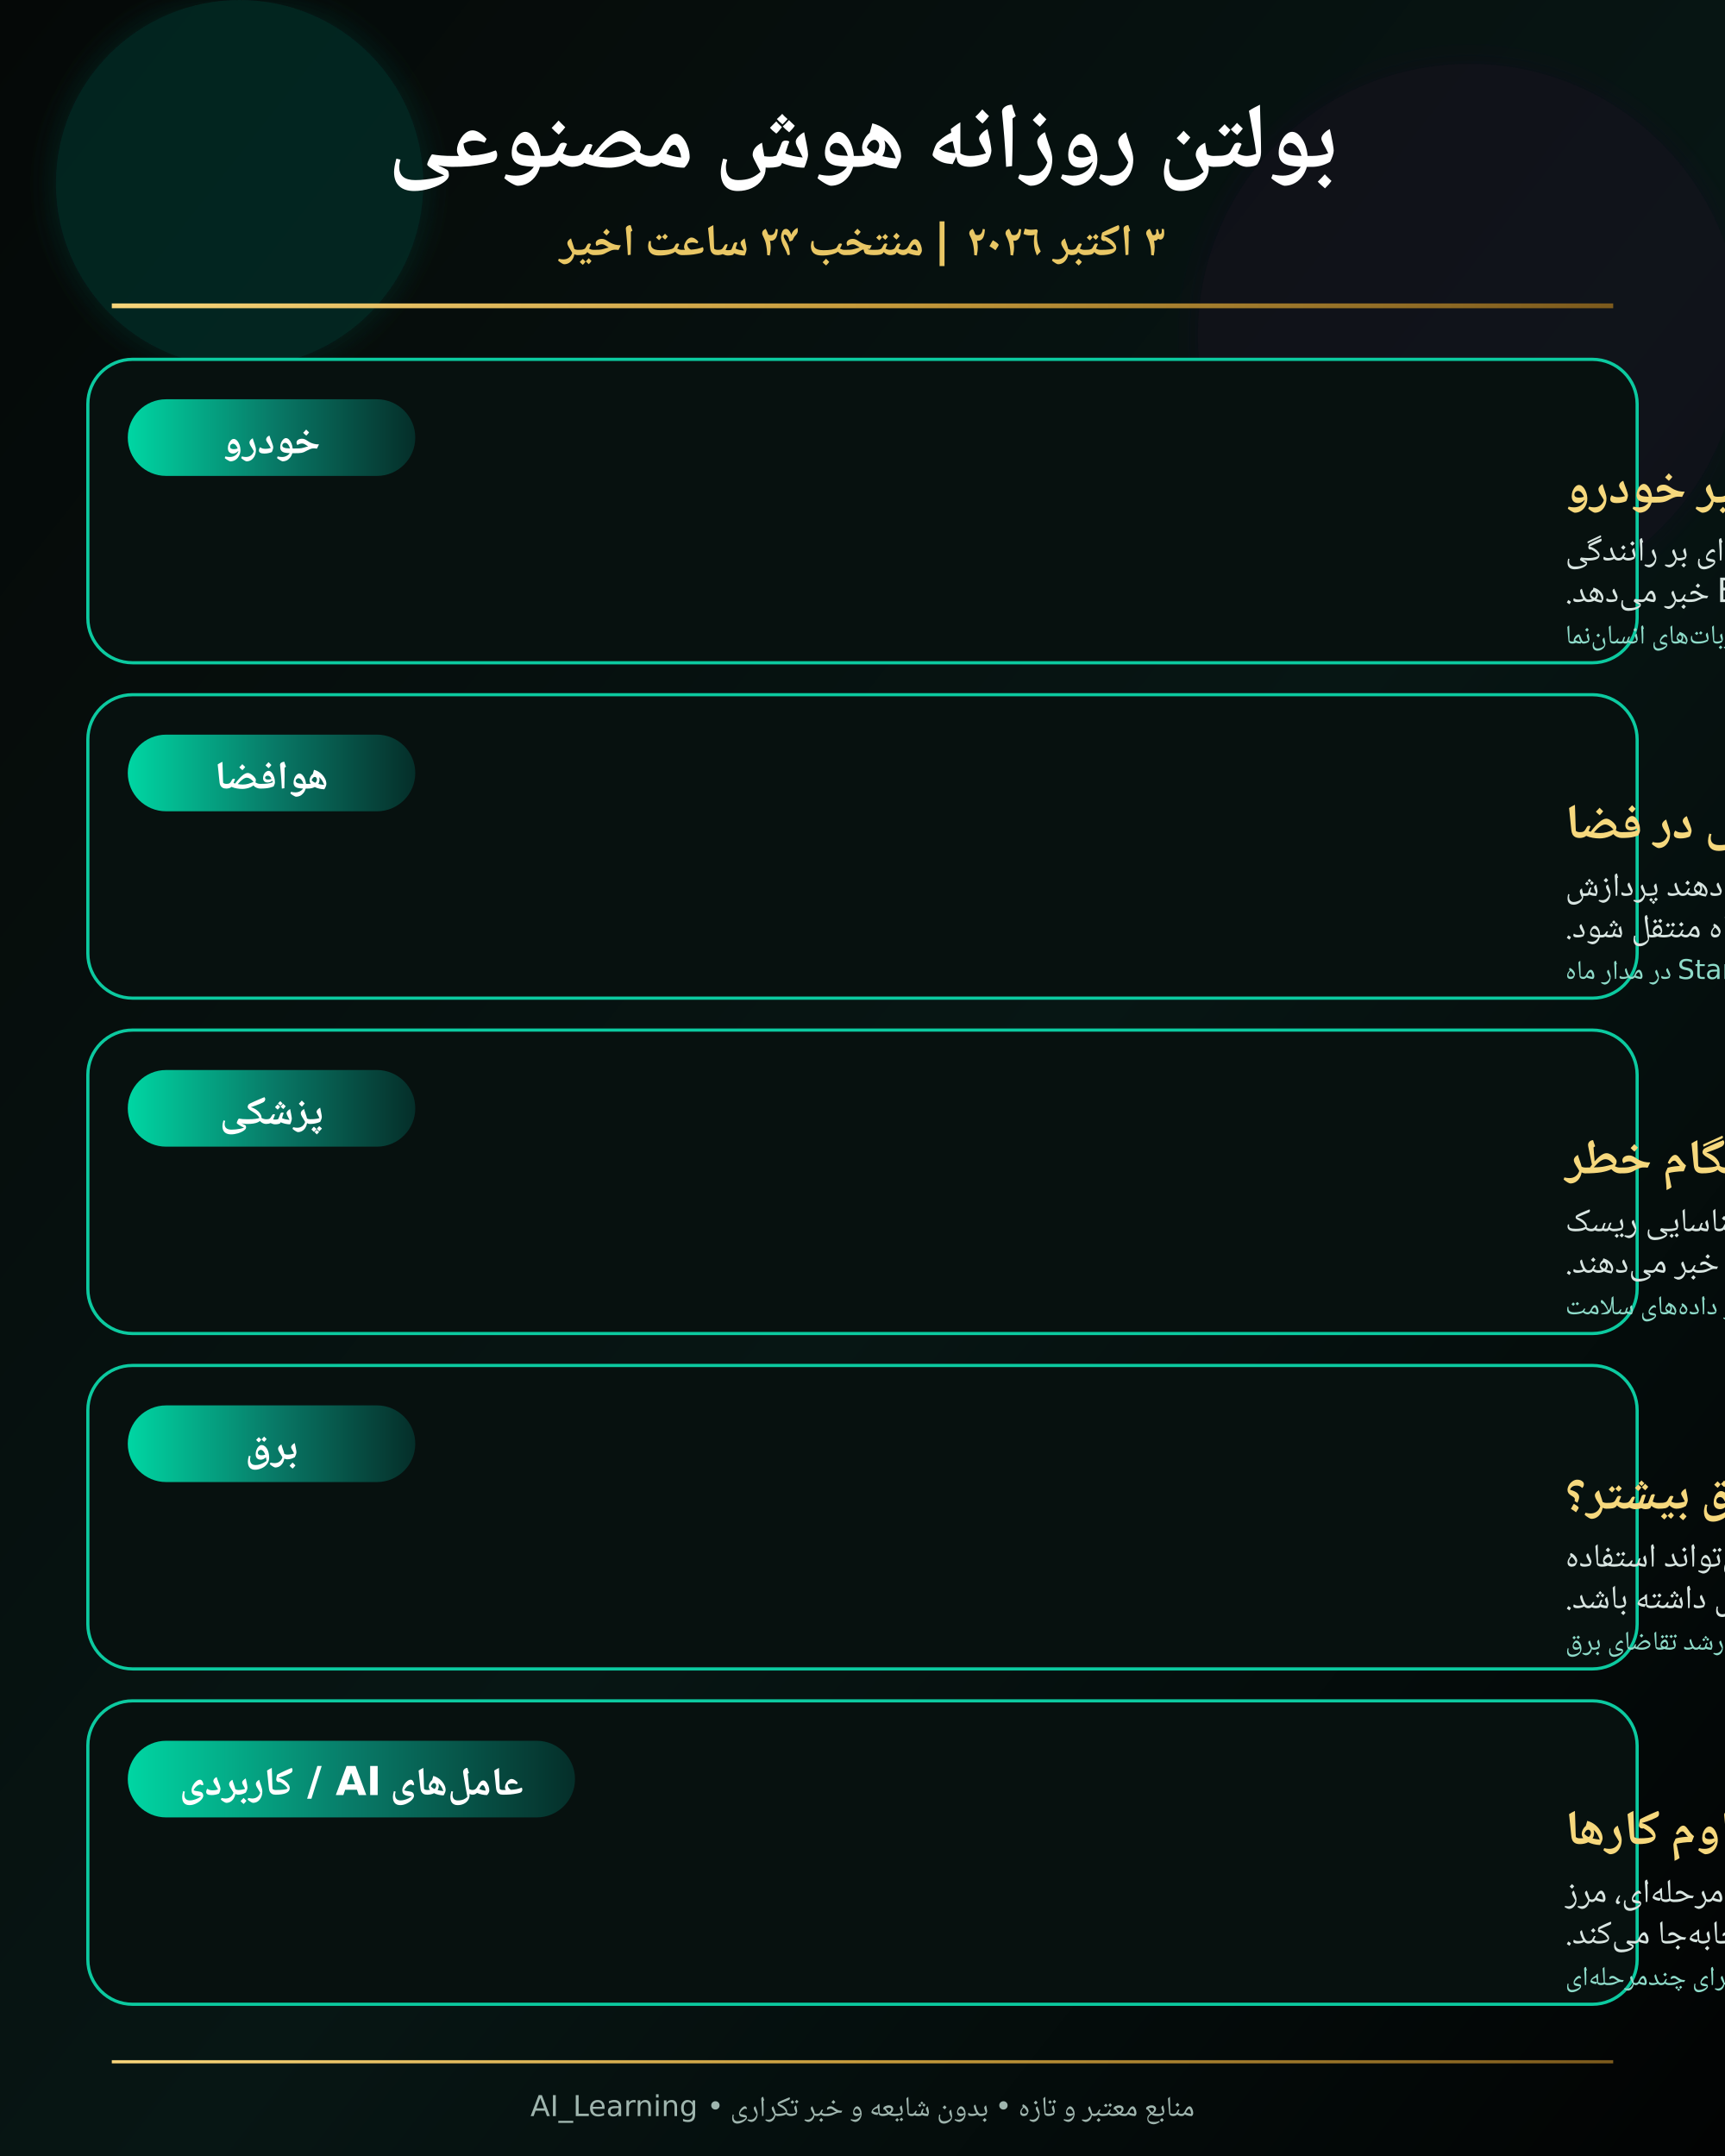
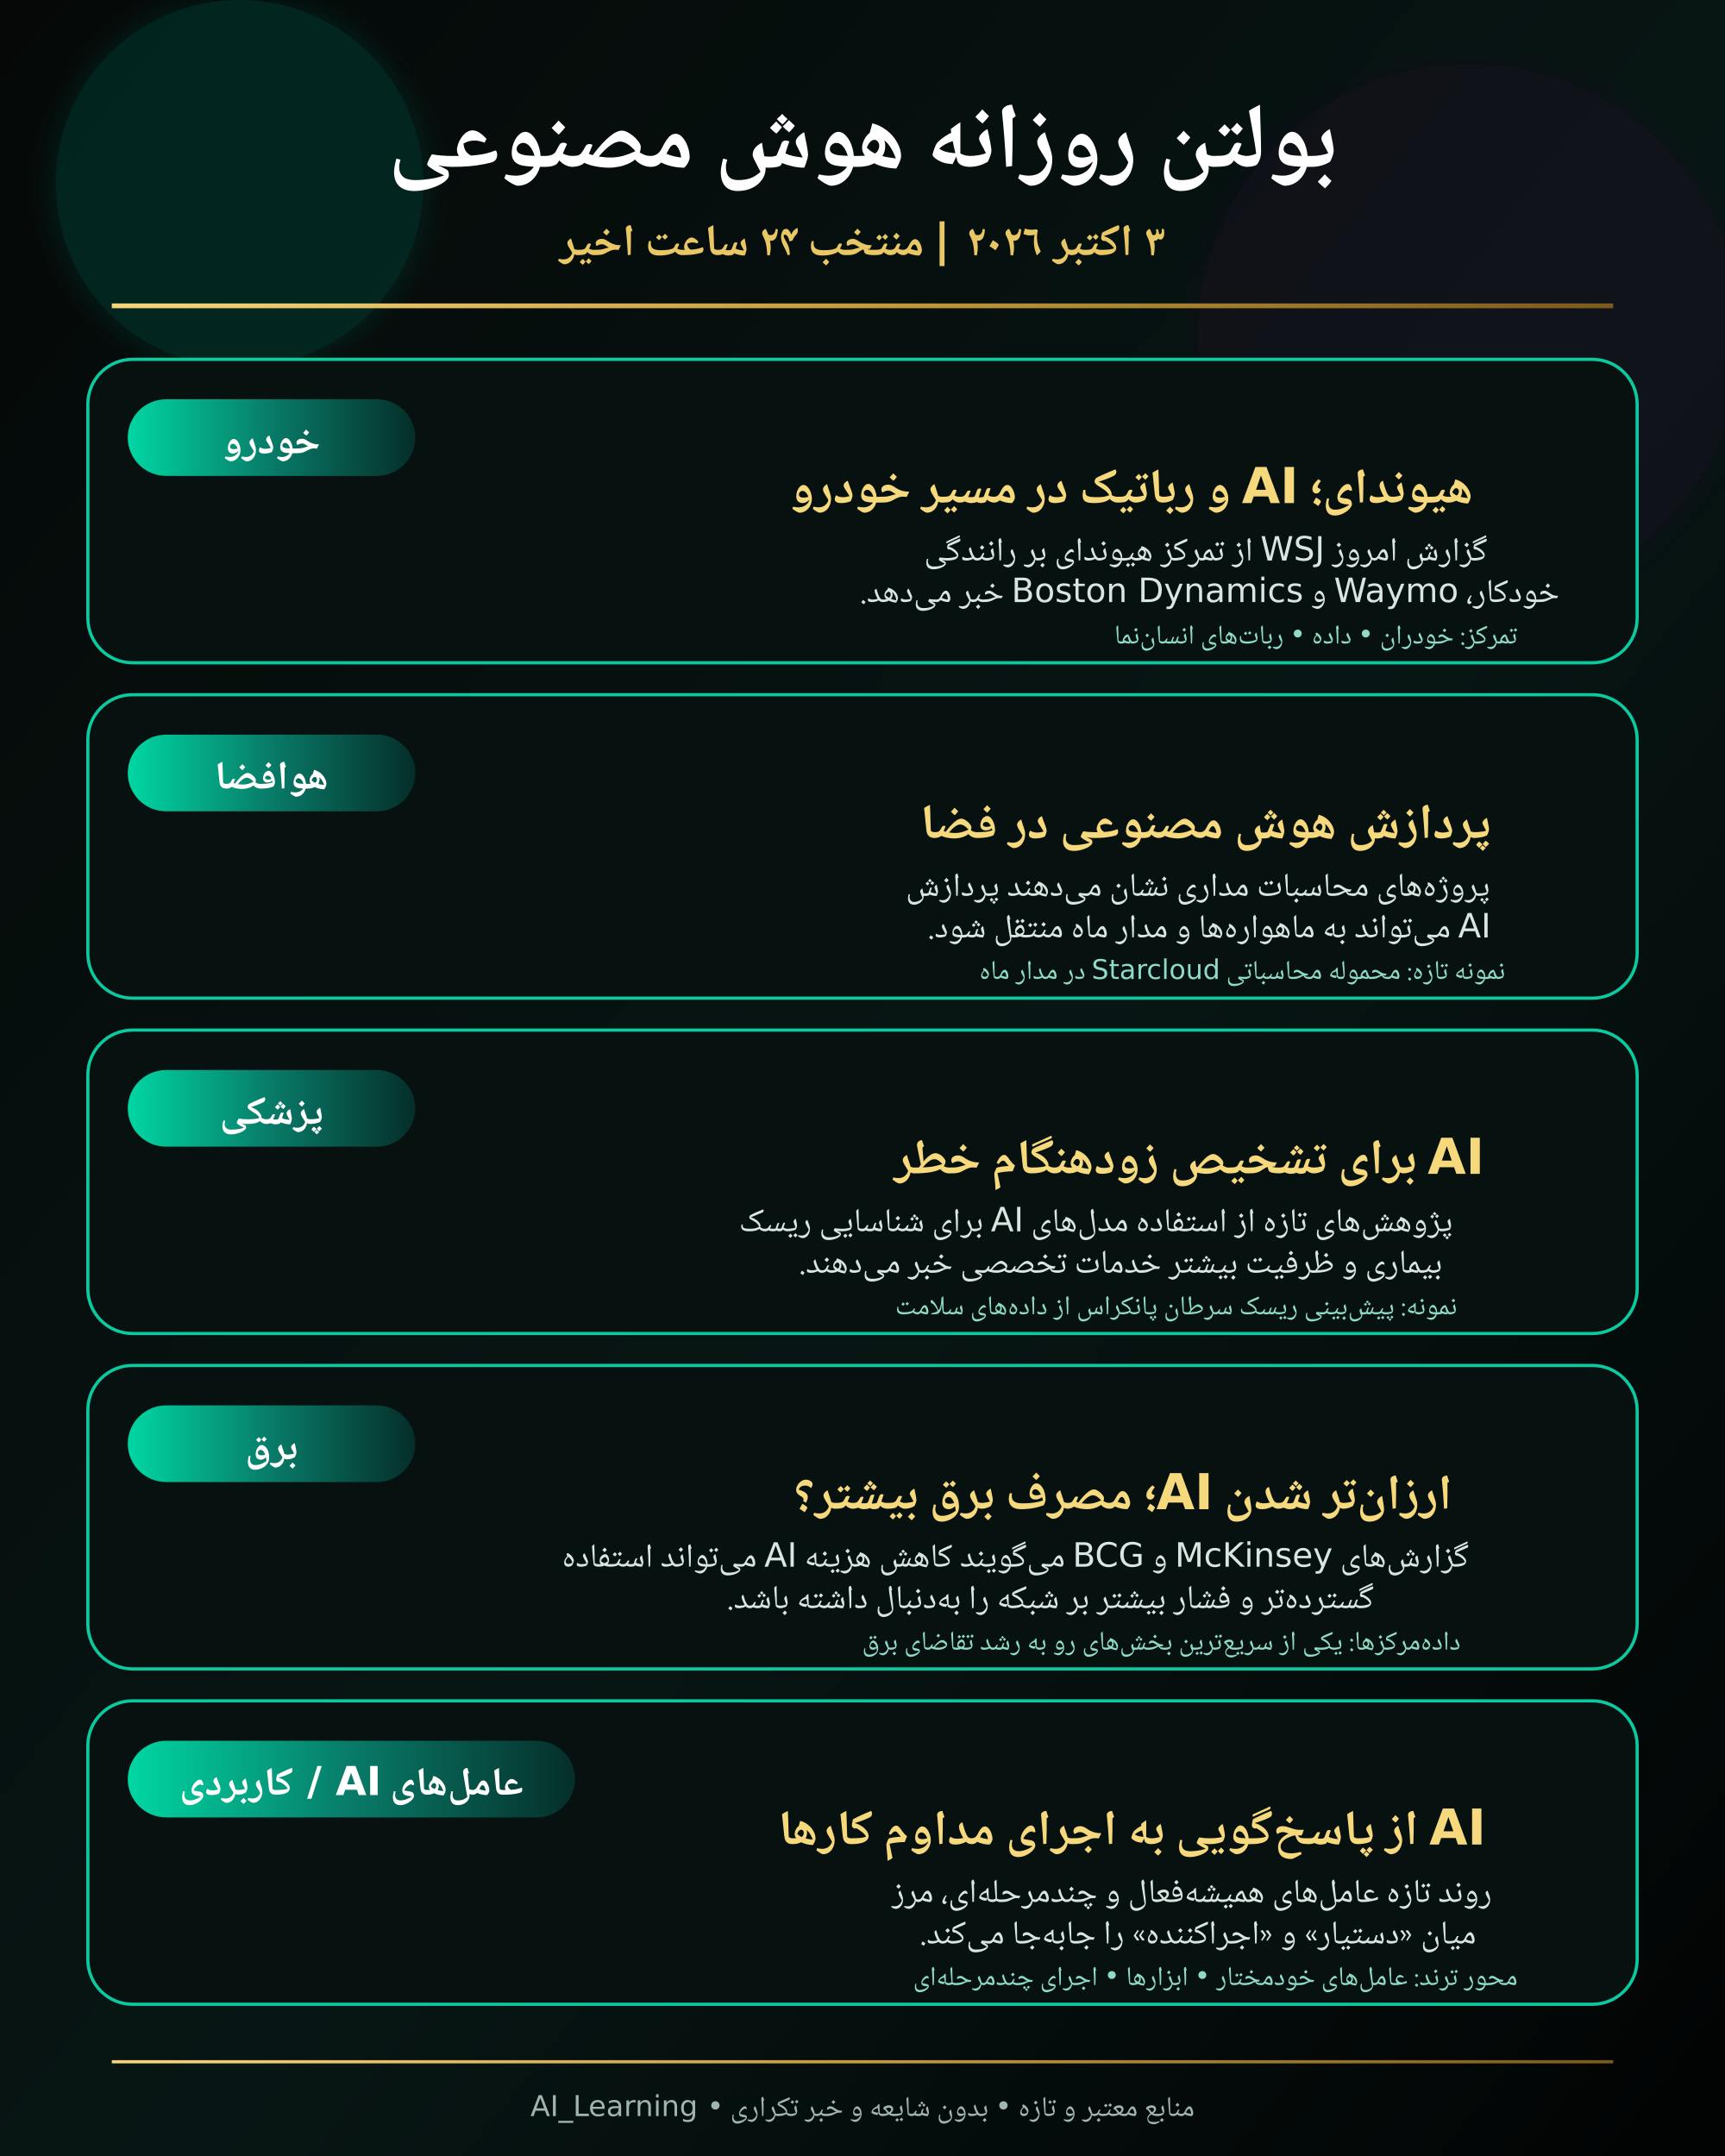
<svg xmlns="http://www.w3.org/2000/svg" width="1080" height="1350" viewBox="0 0 1080 1350">
  <defs>
    <linearGradient id="bg" x1="0" y1="0" x2="1" y2="1">
      <stop offset="0" stop-color="#050807" />
      <stop offset=".55" stop-color="#071614" />
      <stop offset="1" stop-color="#020303" />
    </linearGradient>
    <linearGradient id="green" x1="0" y1="0" x2="1" y2="0">
      <stop stop-color="#00d6a3" />
      <stop offset=".5" stop-color="#087b68" />
      <stop offset="1" stop-color="#052e29" />
    </linearGradient>
    <linearGradient id="gold" x1="0" y1="0" x2="1" y2="0">
      <stop stop-color="#f7d47a" />
      <stop offset=".5" stop-color="#c69b3c" />
      <stop offset="1" stop-color="#7c5a1d" />
    </linearGradient>
    <filter id="glow">
      <feGaussianBlur stdDeviation="10" result="b" />
      <feMerge>
        <feMergeNode in="b" />
        <feMergeNode in="SourceGraphic" />
      </feMerge>
    </filter>
  </defs>
  <rect width="1080" height="1350" fill="url(#bg)" />
  <circle cx="150" cy="115" r="115" fill="#063a32" opacity=".55" filter="url(#glow)" />
  <circle cx="920" cy="210" r="170" fill="#260f2c" opacity=".28" filter="url(#glow)" />
  <text x="540" y="105" text-anchor="middle" fill="#fff" font-family="Vazirmatn, 'Noto Naskh Arabic', 'Noto Sans Arabic', Tahoma, DejaVu Sans, sans-serif" font-size="58" font-weight="700" direction="rtl">بولتن روزانه هوش مصنوعی</text>
  <text x="540" y="160" text-anchor="middle" fill="#e9c765" font-family="Vazirmatn, 'Noto Naskh Arabic', 'Noto Sans Arabic', Tahoma, DejaVu Sans, sans-serif" font-size="28" font-weight="700" direction="rtl">۳ اکتبر ۲۰۲۶  |  منتخب ۲۴ ساعت اخیر</text>
  <rect x="70" y="190" width="940" height="3" fill="url(#gold)" />
  <g font-family="Vazirmatn, 'Noto Naskh Arabic', 'Noto Sans Arabic', Tahoma, DejaVu Sans, sans-serif" direction="rtl">
    <rect x="55" y="225" width="970" height="190" rx="28" fill="#07110f" stroke="#0ccaa0" stroke-width="2" />
    <rect x="80" y="250" width="180" height="48" rx="24" fill="url(#green)" />
    <text x="170" y="284" text-anchor="middle" fill="#fff" font-size="25" font-weight="700">خودرو</text>
-     <text x="980.0" y="315" text-anchor="end" fill="#f6d87d" font-size="31" font-weight="700">هیوندای؛ AI و رباتیک در مسیر خودرو</text>
-     <text x="980.0" y="351" text-anchor="end" fill="#d8e5e1" font-size="21">گزارش امروز WSJ از تمرکز هیوندای بر رانندگی</text>
-     <text x="980.0" y="377" text-anchor="end" fill="#d8e5e1" font-size="21">خودکار، Waymo و Boston Dynamics خبر می‌دهد.</text>
-     <text x="980.0" y="403" text-anchor="end" fill="#8edbc9" font-size="17">تمرکز: خودران • داده • ربات‌های انسان‌نما</text>
+     <text x="708.4" y="315" text-anchor="middle" fill="#f6d87d" font-size="31" font-weight="700">هیوندای؛ AI و رباتیک در مسیر خودرو</text>
+     <text x="754.9" y="351" text-anchor="middle" fill="#d8e5e1" font-size="21">گزارش امروز WSJ از تمرکز هیوندای بر رانندگی</text>
+     <text x="757.3" y="377" text-anchor="middle" fill="#d8e5e1" font-size="21">خودکار، Waymo و Boston Dynamics خبر می‌دهد.</text>
+     <text x="823.8" y="403" text-anchor="middle" fill="#8edbc9" font-size="17">تمرکز: خودران • داده • ربات‌های انسان‌نما</text>
    <rect x="55" y="435" width="970" height="190" rx="28" fill="#07110f" stroke="#0ccaa0" stroke-width="2" />
    <rect x="80" y="460" width="180" height="48" rx="24" fill="url(#green)" />
    <text x="170" y="494" text-anchor="middle" fill="#fff" font-size="25" font-weight="700">هوافضا</text>
-     <text x="980.0" y="525" text-anchor="end" fill="#f6d87d" font-size="31" font-weight="700">پردازش هوش مصنوعی در فضا</text>
-     <text x="980.0" y="561" text-anchor="end" fill="#d8e5e1" font-size="21">پروژه‌های محاسبات مداری نشان می‌دهند پردازش</text>
-     <text x="980.0" y="587" text-anchor="end" fill="#d8e5e1" font-size="21">AI می‌تواند به ماهواره‌ها و مدار ماه منتقل شود.</text>
-     <text x="980.0" y="613" text-anchor="end" fill="#8edbc9" font-size="17">نمونه تازه: محموله محاسباتی Starcloud در مدار ماه</text>
+     <text x="754.8" y="525" text-anchor="middle" fill="#f6d87d" font-size="31" font-weight="700">پردازش هوش مصنوعی در فضا</text>
+     <text x="750.0" y="561" text-anchor="middle" fill="#d8e5e1" font-size="21">پروژه‌های محاسبات مداری نشان می‌دهند پردازش</text>
+     <text x="757.1" y="587" text-anchor="middle" fill="#d8e5e1" font-size="21">AI می‌تواند به ماهواره‌ها و مدار ماه منتقل شود.</text>
+     <text x="777.8" y="613" text-anchor="middle" fill="#8edbc9" font-size="17">نمونه تازه: محموله محاسباتی Starcloud در مدار ماه</text>
    <rect x="55" y="645" width="970" height="190" rx="28" fill="#07110f" stroke="#0ccaa0" stroke-width="2" />
    <rect x="80" y="670" width="180" height="48" rx="24" fill="url(#green)" />
    <text x="170" y="704" text-anchor="middle" fill="#fff" font-size="25" font-weight="700">پزشکی</text>
-     <text x="980.0" y="735" text-anchor="end" fill="#f6d87d" font-size="31" font-weight="700">AI برای تشخیص زودهنگام خطر</text>
-     <text x="980.0" y="771" text-anchor="end" fill="#d8e5e1" font-size="21">پژوهش‌های تازه از استفاده مدل‌های AI برای شناسایی ریسک</text>
-     <text x="980.0" y="797" text-anchor="end" fill="#d8e5e1" font-size="21">بیماری و ظرفیت بیشتر خدمات تخصصی خبر می‌دهند.</text>
-     <text x="980.0" y="823" text-anchor="end" fill="#8edbc9" font-size="17">نمونه: پیش‌بینی ریسک سرطان پانکراس از داده‌های سلامت</text>
+     <text x="744.6" y="735" text-anchor="middle" fill="#f6d87d" font-size="31" font-weight="700">AI برای تشخیص زودهنگام خطر</text>
+     <text x="686.1" y="771" text-anchor="middle" fill="#d8e5e1" font-size="21">پژوهش‌های تازه از استفاده مدل‌های AI برای شناسایی ریسک</text>
+     <text x="701.6" y="797" text-anchor="middle" fill="#d8e5e1" font-size="21">بیماری و ظرفیت بیشتر خدمات تخصصی خبر می‌دهند.</text>
+     <text x="736.4" y="823" text-anchor="middle" fill="#8edbc9" font-size="17">نمونه: پیش‌بینی ریسک سرطان پانکراس از داده‌های سلامت</text>
    <rect x="55" y="855" width="970" height="190" rx="28" fill="#07110f" stroke="#0ccaa0" stroke-width="2" />
    <rect x="80" y="880" width="180" height="48" rx="24" fill="url(#green)" />
    <text x="170" y="914" text-anchor="middle" fill="#fff" font-size="25" font-weight="700">برق</text>
-     <text x="980.0" y="945" text-anchor="end" fill="#f6d87d" font-size="31" font-weight="700">ارزان‌تر شدن AI؛ مصرف برق بیشتر؟</text>
-     <text x="980.0" y="981" text-anchor="end" fill="#d8e5e1" font-size="21">گزارش‌های McKinsey و BCG می‌گویند کاهش هزینه AI می‌تواند استفاده</text>
-     <text x="980.0" y="1007" text-anchor="end" fill="#d8e5e1" font-size="21">گسترده‌تر و فشار بیشتر بر شبکه را به‌دنبال داشته باشد.</text>
-     <text x="980.0" y="1033" text-anchor="end" fill="#8edbc9" font-size="17">داده‌مرکزها: یکی از سریع‌ترین بخش‌های رو به رشد تقاضای برق</text>
+     <text x="703.1" y="945" text-anchor="middle" fill="#f6d87d" font-size="31" font-weight="700">ارزان‌تر شدن AI؛ مصرف برق بیشتر؟</text>
+     <text x="635.7" y="981" text-anchor="middle" fill="#d8e5e1" font-size="21">گزارش‌های McKinsey و BCG می‌گویند کاهش هزینه AI می‌تواند استفاده</text>
+     <text x="657.6" y="1007" text-anchor="middle" fill="#d8e5e1" font-size="21">گسترده‌تر و فشار بیشتر بر شبکه را به‌دنبال داشته باشد.</text>
+     <text x="727.1" y="1033" text-anchor="middle" fill="#8edbc9" font-size="17">داده‌مرکزها: یکی از سریع‌ترین بخش‌های رو به رشد تقاضای برق</text>
    <rect x="55" y="1065" width="970" height="190" rx="28" fill="#07110f" stroke="#0ccaa0" stroke-width="2" />
    <rect x="80" y="1090" width="280" height="48" rx="24" fill="url(#green)" />
    <text x="220" y="1124" text-anchor="middle" fill="#fff" font-size="25" font-weight="700">عامل‌های AI / کاربردی</text>
-     <text x="980.0" y="1155" text-anchor="end" fill="#f6d87d" font-size="31" font-weight="700">AI از پاسخ‌گویی به اجرای مداوم کارها</text>
-     <text x="980.0" y="1191" text-anchor="end" fill="#d8e5e1" font-size="21">روند تازه عامل‌های همیشه‌فعال و چندمرحله‌ای، مرز</text>
-     <text x="980.0" y="1217" text-anchor="end" fill="#d8e5e1" font-size="21">میان «دستیار» و «اجراکننده» را جابه‌جا می‌کند.</text>
-     <text x="980.0" y="1243" text-anchor="end" fill="#8edbc9" font-size="17">محور ترند: عامل‌های خودمختار • ابزارها • اجرای چندمرحله‌ای</text>
+     <text x="708.8" y="1155" text-anchor="middle" fill="#f6d87d" font-size="31" font-weight="700">AI از پاسخ‌گویی به اجرای مداوم کارها</text>
+     <text x="746.2" y="1191" text-anchor="middle" fill="#d8e5e1" font-size="21">روند تازه عامل‌های همیشه‌فعال و چندمرحله‌ای، مرز</text>
+     <text x="750.0" y="1217" text-anchor="middle" fill="#d8e5e1" font-size="21">میان «دستیار» و «اجراکننده» را جابه‌جا می‌کند.</text>
+     <text x="760.9" y="1243" text-anchor="middle" fill="#8edbc9" font-size="17">محور ترند: عامل‌های خودمختار • ابزارها • اجرای چندمرحله‌ای</text>
  </g>
  <rect x="70" y="1290" width="940" height="2" fill="url(#gold)" />
  <text x="540" y="1325" text-anchor="middle" fill="#9fb5ae" font-family="Vazirmatn, 'Noto Naskh Arabic', 'Noto Sans Arabic', Tahoma, DejaVu Sans, sans-serif" font-size="18" direction="rtl">منابع معتبر و تازه • بدون شایعه و خبر تکراری • AI_Learning</text>
</svg>
